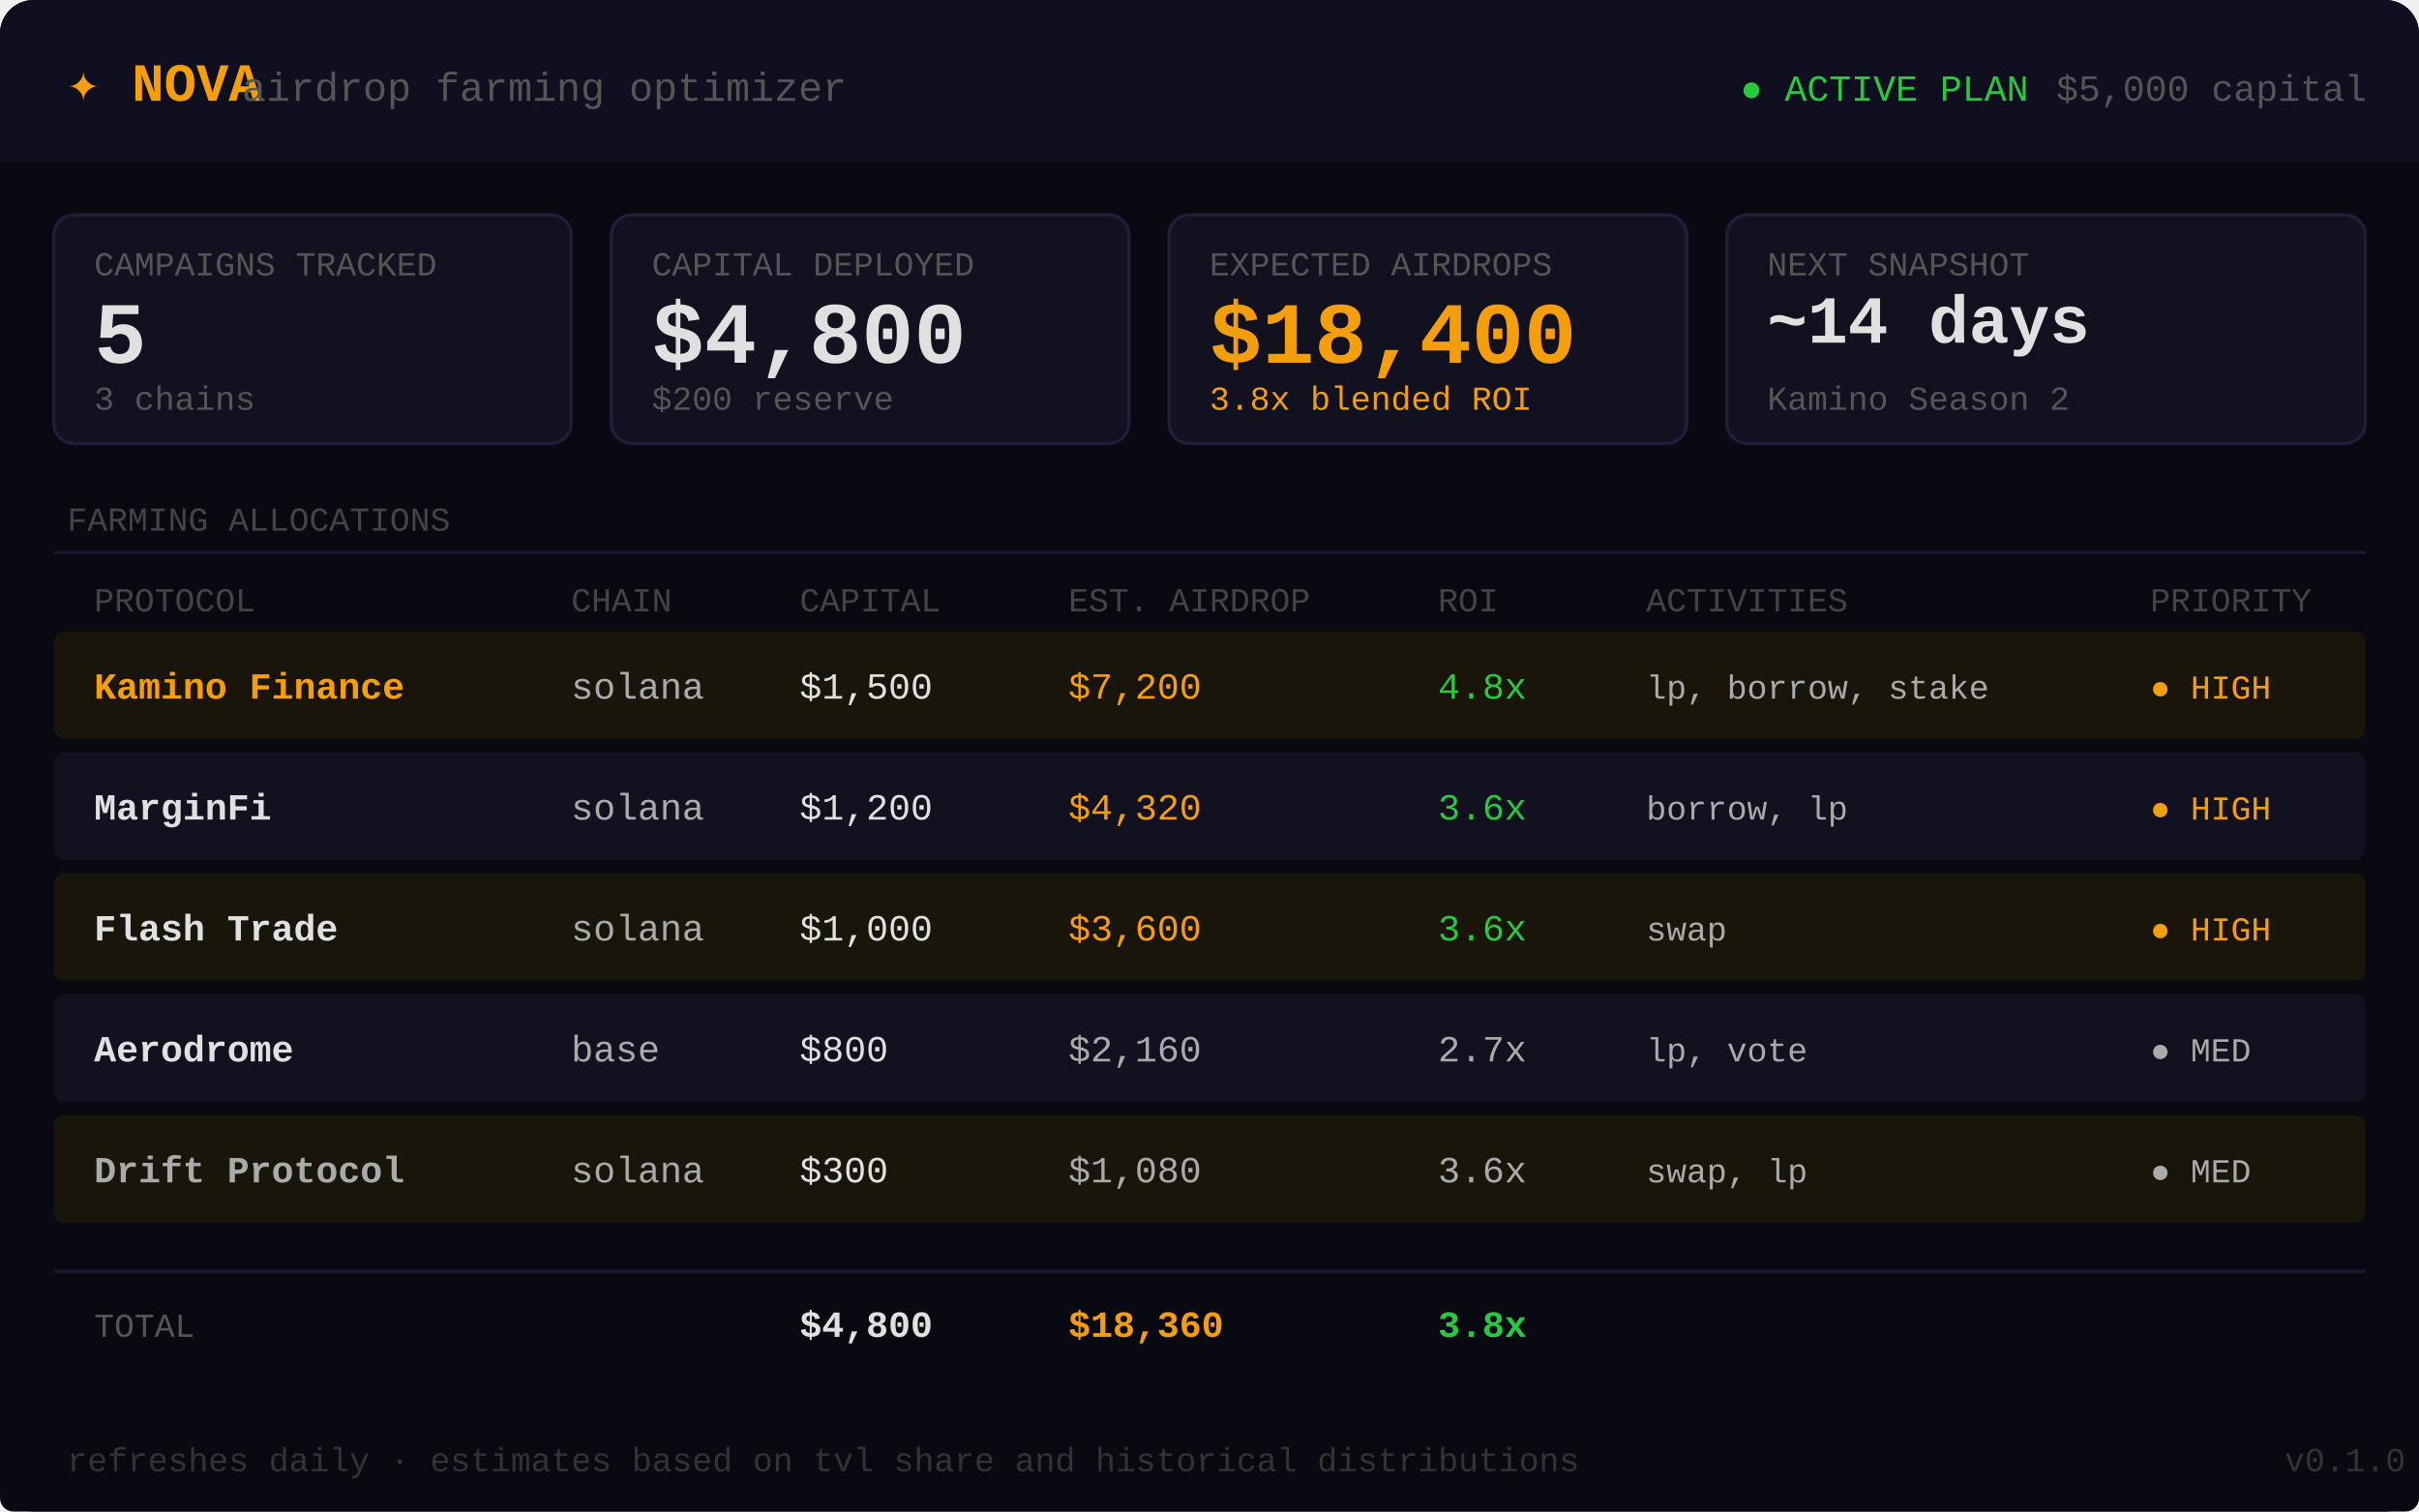
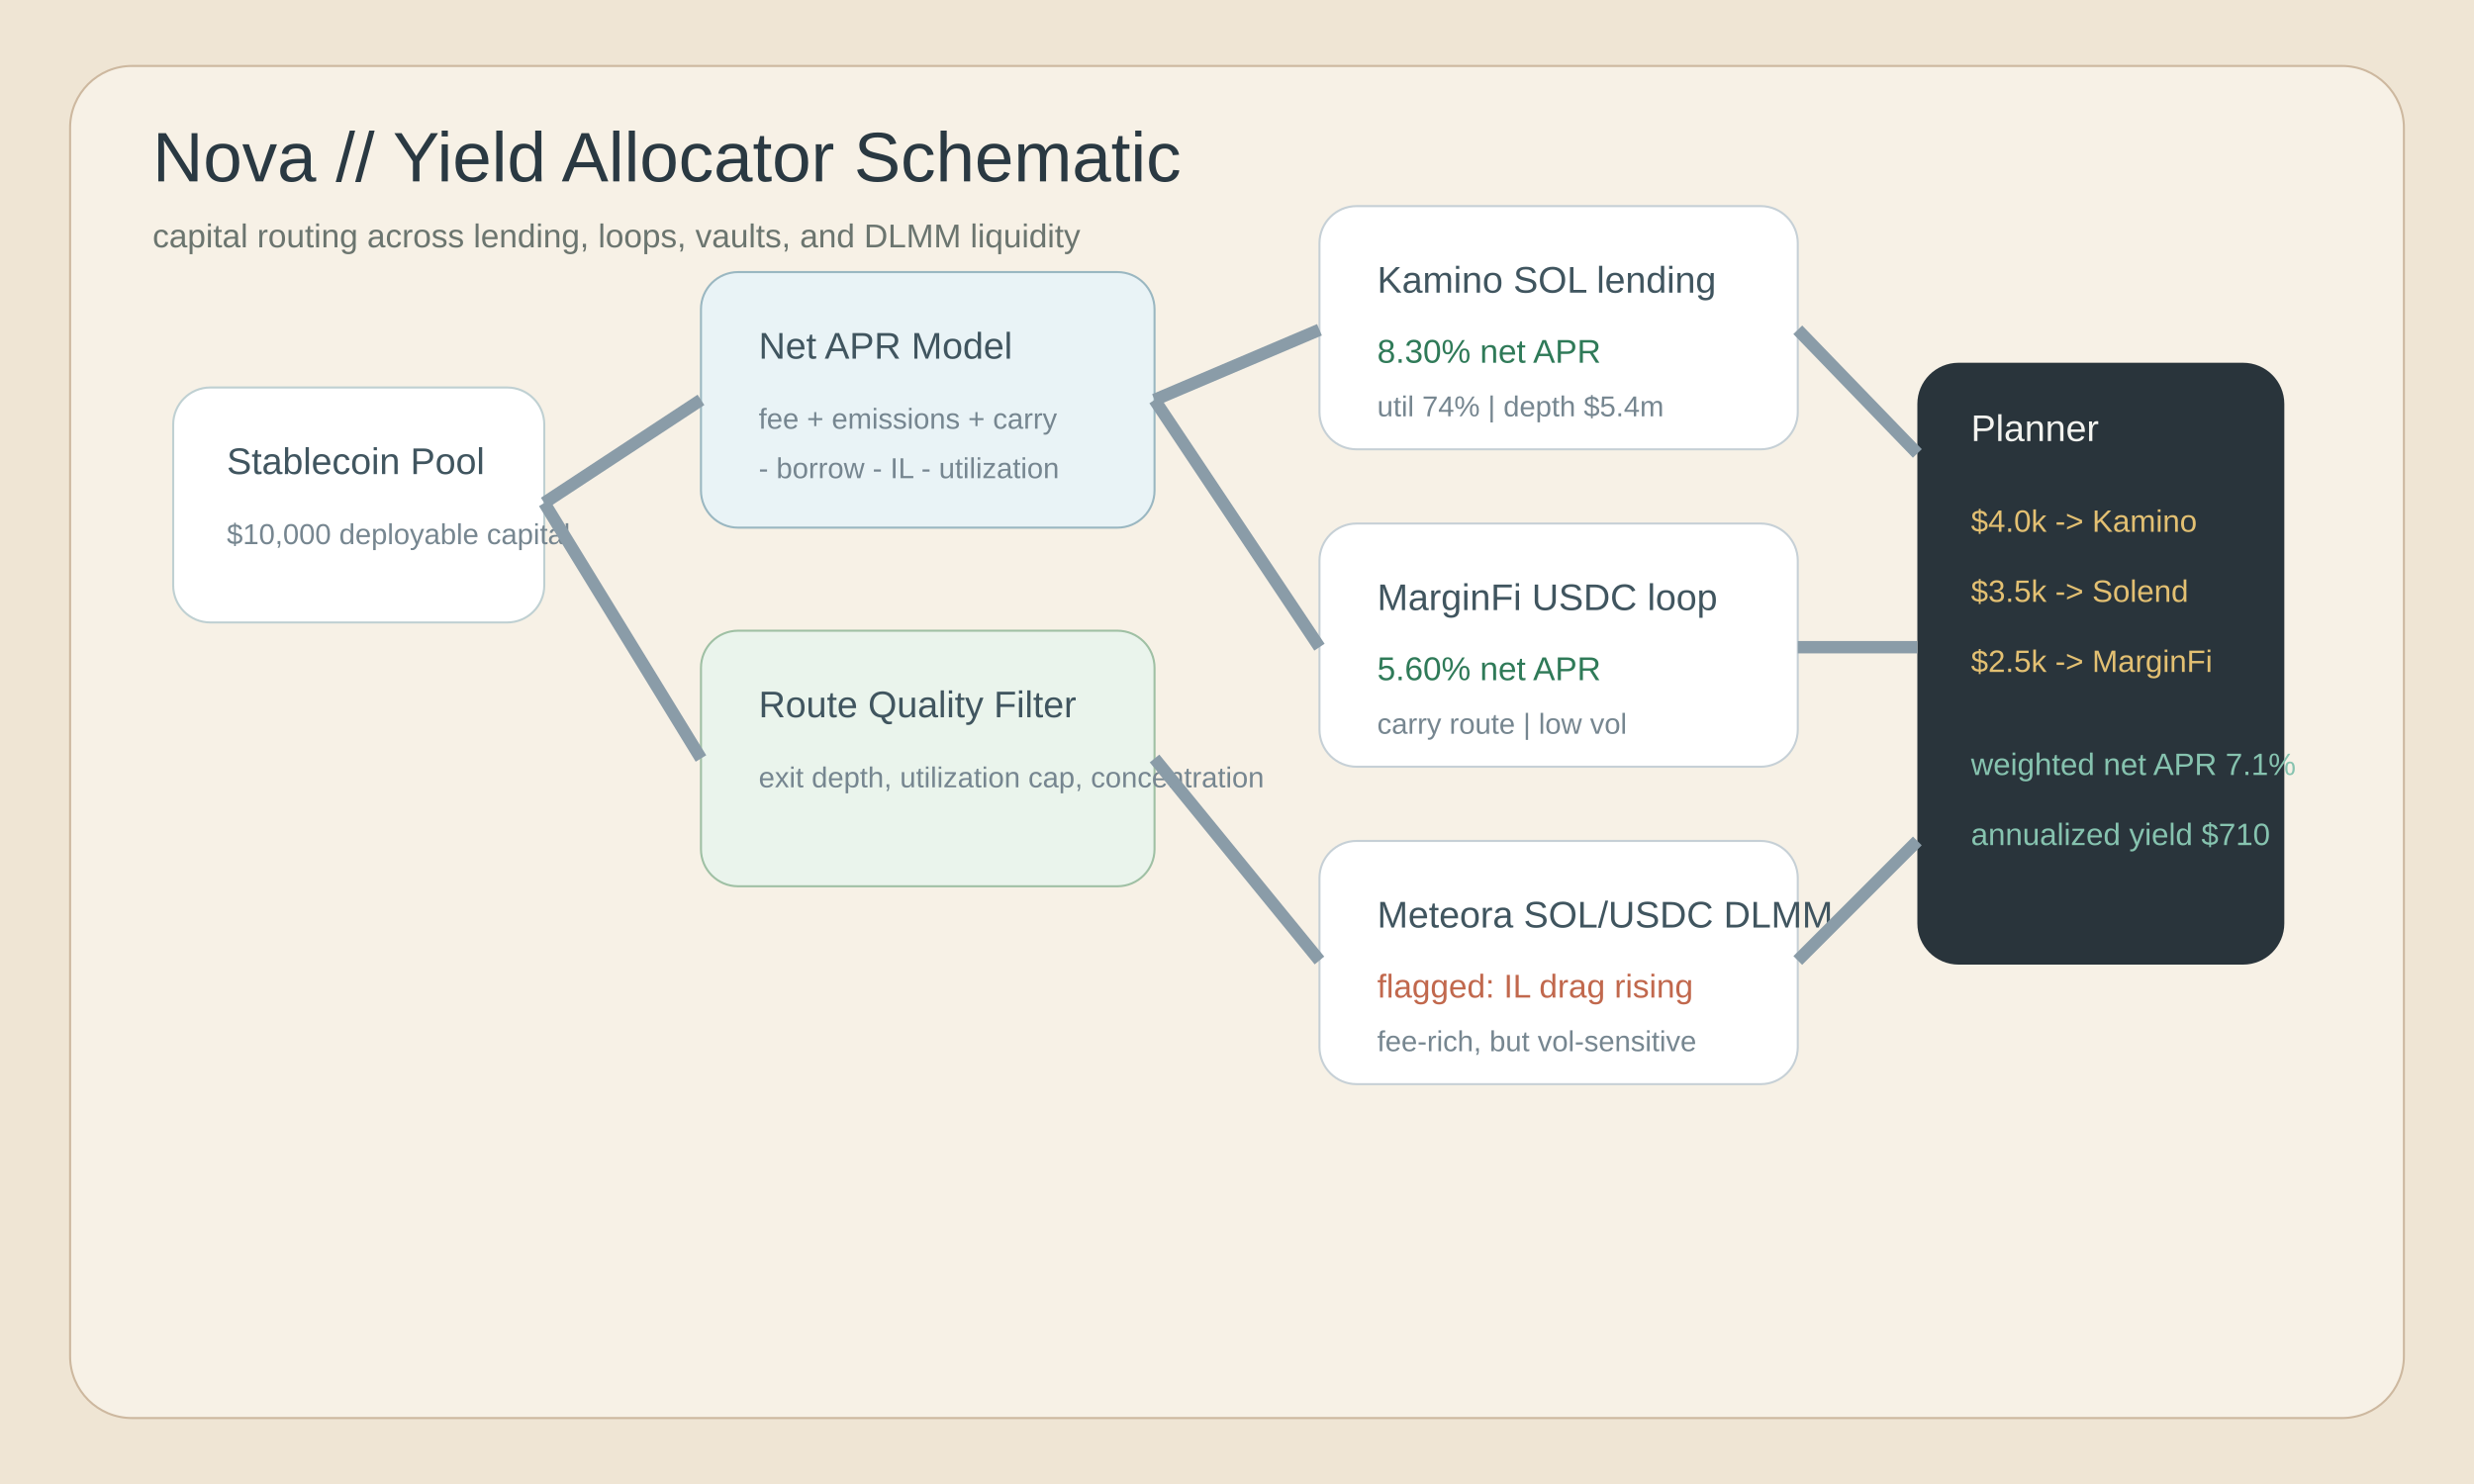
- <svg xmlns="http://www.w3.org/2000/svg" width="720" height="450" viewBox="0 0 720 450" font-family="'Cascadia Code','Fira Code','Courier New',monospace">
-   <rect width="720" height="450" rx="10" fill="#090912" />
-   <rect width="720" height="48" rx="10" fill="#0f0f20" />
-   <rect y="32" width="720" height="16" fill="#0f0f20" />
-   <text x="20" y="30" fill="#f59e0b" font-size="16" font-weight="bold">✦ NOVA</text>
-   <text x="72" y="30" fill="#555" font-size="12">airdrop farming optimizer</text>
-   <text x="518" y="30" fill="#27c93f" font-size="11">● ACTIVE PLAN</text>
-   <text x="612" y="30" fill="#555" font-size="11">$5,000 capital</text>
-   <rect x="16" y="64" width="154" height="68" rx="6" fill="#111120" stroke="#1e1e3a" stroke-width="1" />
-   <text x="28" y="82" fill="#555" font-size="10">CAMPAIGNS TRACKED</text>
-   <text x="28" y="108" fill="#e0e0e0" font-size="26" font-weight="bold">5</text>
-   <text x="28" y="122" fill="#555" font-size="10">3 chains</text>
-   <rect x="182" y="64" width="154" height="68" rx="6" fill="#111120" stroke="#1e1e3a" stroke-width="1" />
-   <text x="194" y="82" fill="#555" font-size="10">CAPITAL DEPLOYED</text>
-   <text x="194" y="108" fill="#e0e0e0" font-size="26" font-weight="bold">$4,800</text>
-   <text x="194" y="122" fill="#555" font-size="10">$200 reserve</text>
-   <rect x="348" y="64" width="154" height="68" rx="6" fill="#111120" stroke="#1e1e3a" stroke-width="1" />
-   <text x="360" y="82" fill="#555" font-size="10">EXPECTED AIRDROPS</text>
-   <text x="360" y="108" fill="#f59e0b" font-size="26" font-weight="bold">$18,400</text>
-   <text x="360" y="122" fill="#f59e0b" font-size="10">3.8x blended ROI</text>
-   <rect x="514" y="64" width="190" height="68" rx="6" fill="#111120" stroke="#1e1e3a" stroke-width="1" />
-   <text x="526" y="82" fill="#555" font-size="10">NEXT SNAPSHOT</text>
-   <text x="526" y="102" fill="#e0e0e0" font-size="20" font-weight="bold">~14 days</text>
-   <text x="526" y="122" fill="#555" font-size="10">Kamino Season 2</text>
-   <text x="20" y="158" fill="#444" font-size="10">FARMING ALLOCATIONS</text>
-   <rect x="16" y="164" width="688" height="1" fill="#1a1a2e" />
-   <text x="28" y="182" fill="#444" font-size="10">PROTOCOL</text>
-   <text x="170" y="182" fill="#444" font-size="10">CHAIN</text>
-   <text x="238" y="182" fill="#444" font-size="10">CAPITAL</text>
-   <text x="318" y="182" fill="#444" font-size="10">EST. AIRDROP</text>
-   <text x="428" y="182" fill="#444" font-size="10">ROI</text>
-   <text x="490" y="182" fill="#444" font-size="10">ACTIVITIES</text>
-   <text x="640" y="182" fill="#444" font-size="10">PRIORITY</text>
-   <rect x="16" y="188" width="688" height="32" rx="3" fill="#1a150a" />
-   <text x="28" y="208" fill="#f59e0b" font-size="11" font-weight="bold">Kamino Finance</text>
-   <text x="170" y="208" fill="#aaa" font-size="11">solana</text>
-   <text x="238" y="208" fill="#e0e0e0" font-size="11">$1,500</text>
-   <text x="318" y="208" fill="#f59e0b" font-size="11">$7,200</text>
-   <text x="428" y="208" fill="#27c93f" font-size="11">4.8x</text>
-   <text x="490" y="208" fill="#aaa" font-size="10">lp, borrow, stake</text>
-   <text x="640" y="208" fill="#f59e0b" font-size="10">● HIGH</text>
-   <rect x="16" y="224" width="688" height="32" rx="3" fill="#111120" />
-   <text x="28" y="244" fill="#e0e0e0" font-size="11" font-weight="bold">MarginFi</text>
-   <text x="170" y="244" fill="#aaa" font-size="11">solana</text>
-   <text x="238" y="244" fill="#e0e0e0" font-size="11">$1,200</text>
-   <text x="318" y="244" fill="#f59e0b" font-size="11">$4,320</text>
-   <text x="428" y="244" fill="#27c93f" font-size="11">3.6x</text>
-   <text x="490" y="244" fill="#aaa" font-size="10">borrow, lp</text>
-   <text x="640" y="244" fill="#f59e0b" font-size="10">● HIGH</text>
-   <rect x="16" y="260" width="688" height="32" rx="3" fill="#1a150a" />
-   <text x="28" y="280" fill="#e0e0e0" font-size="11" font-weight="bold">Flash Trade</text>
-   <text x="170" y="280" fill="#aaa" font-size="11">solana</text>
-   <text x="238" y="280" fill="#e0e0e0" font-size="11">$1,000</text>
-   <text x="318" y="280" fill="#f59e0b" font-size="11">$3,600</text>
-   <text x="428" y="280" fill="#27c93f" font-size="11">3.6x</text>
-   <text x="490" y="280" fill="#aaa" font-size="10">swap</text>
-   <text x="640" y="280" fill="#f59e0b" font-size="10">● HIGH</text>
-   <rect x="16" y="296" width="688" height="32" rx="3" fill="#111120" />
-   <text x="28" y="316" fill="#e0e0e0" font-size="11" font-weight="bold">Aerodrome</text>
-   <text x="170" y="316" fill="#aaa" font-size="11">base</text>
-   <text x="238" y="316" fill="#e0e0e0" font-size="11">$800</text>
-   <text x="318" y="316" fill="#aaa" font-size="11">$2,160</text>
-   <text x="428" y="316" fill="#aaa" font-size="11">2.7x</text>
-   <text x="490" y="316" fill="#aaa" font-size="10">lp, vote</text>
-   <text x="640" y="316" fill="#aaa" font-size="10">● MED</text>
-   <rect x="16" y="332" width="688" height="32" rx="3" fill="#1a150a" />
-   <text x="28" y="352" fill="#aaa" font-size="11" font-weight="bold">Drift Protocol</text>
-   <text x="170" y="352" fill="#aaa" font-size="11">solana</text>
-   <text x="238" y="352" fill="#e0e0e0" font-size="11">$300</text>
-   <text x="318" y="352" fill="#aaa" font-size="11">$1,080</text>
-   <text x="428" y="352" fill="#aaa" font-size="11">3.6x</text>
-   <text x="490" y="352" fill="#aaa" font-size="10">swap, lp</text>
-   <text x="640" y="352" fill="#aaa" font-size="10">● MED</text>
-   <rect x="16" y="378" width="688" height="1" fill="#1a1a2e" />
-   <text x="28" y="398" fill="#555" font-size="10">TOTAL</text>
-   <text x="238" y="398" fill="#e0e0e0" font-size="11" font-weight="bold">$4,800</text>
-   <text x="318" y="398" fill="#f59e0b" font-size="11" font-weight="bold">$18,360</text>
-   <text x="428" y="398" fill="#27c93f" font-size="11" font-weight="bold">3.8x</text>
-   <rect x="0" y="420" width="720" height="30" rx="4" fill="#090912" />
-   <text x="20" y="438" fill="#333" font-size="10">refreshes daily · estimates based on tvl share and historical distributions</text>
-   <text x="680" y="438" fill="#333" font-size="10">v0.1.0</text>
+ <svg xmlns="http://www.w3.org/2000/svg" viewBox="0 0 1200 720">
+   <rect width="1200" height="720" fill="#efe5d4" />
+   <rect x="34" y="32" width="1132" height="656" rx="30" fill="#f7f1e6" stroke="#cdb89f" />
+   <text x="74" y="88" fill="#2a3942" font-size="34" font-family="Arial">Nova // Yield Allocator Schematic</text>
+   <text x="74" y="120" fill="#6b756f" font-size="16" font-family="Arial">capital routing across lending, loops, vaults, and DLMM liquidity</text>
+   <rect x="84" y="188" width="180" height="114" rx="18" fill="#ffffff" stroke="#bfd0d2" />
+   <text x="110" y="230" fill="#40555f" font-size="18" font-family="Arial">Stablecoin Pool</text>
+   <text x="110" y="264" fill="#768690" font-size="14" font-family="Arial">$10,000 deployable capital</text>
+   <rect x="340" y="132" width="220" height="124" rx="18" fill="#e9f3f6" stroke="#9ab7c1" />
+   <text x="368" y="174" fill="#40555f" font-size="18" font-family="Arial">Net APR Model</text>
+   <text x="368" y="208" fill="#768690" font-size="14" font-family="Arial">fee + emissions + carry</text>
+   <text x="368" y="232" fill="#768690" font-size="14" font-family="Arial">- borrow - IL - utilization</text>
+   <rect x="340" y="306" width="220" height="124" rx="18" fill="#eaf4ec" stroke="#9fc0a4" />
+   <text x="368" y="348" fill="#40555f" font-size="18" font-family="Arial">Route Quality Filter</text>
+   <text x="368" y="382" fill="#768690" font-size="14" font-family="Arial">exit depth, utilization cap, concentration</text>
+   <rect x="640" y="100" width="232" height="118" rx="18" fill="#ffffff" stroke="#c6d0d6" />
+   <text x="668" y="142" fill="#40555f" font-size="18" font-family="Arial">Kamino SOL lending</text>
+   <text x="668" y="176" fill="#2f7a58" font-size="16" font-family="Arial">8.30% net APR</text>
+   <text x="668" y="202" fill="#768690" font-size="14" font-family="Arial">util 74% | depth $5.4m</text>
+   <rect x="640" y="254" width="232" height="118" rx="18" fill="#ffffff" stroke="#c6d0d6" />
+   <text x="668" y="296" fill="#40555f" font-size="18" font-family="Arial">MarginFi USDC loop</text>
+   <text x="668" y="330" fill="#2f7a58" font-size="16" font-family="Arial">5.60% net APR</text>
+   <text x="668" y="356" fill="#768690" font-size="14" font-family="Arial">carry route | low vol</text>
+   <rect x="640" y="408" width="232" height="118" rx="18" fill="#ffffff" stroke="#c6d0d6" />
+   <text x="668" y="450" fill="#40555f" font-size="18" font-family="Arial">Meteora SOL/USDC DLMM</text>
+   <text x="668" y="484" fill="#c1684d" font-size="16" font-family="Arial">flagged: IL drag rising</text>
+   <text x="668" y="510" fill="#768690" font-size="14" font-family="Arial">fee-rich, but vol-sensitive</text>
+   <rect x="930" y="176" width="178" height="292" rx="20" fill="#29343b" />
+   <text x="956" y="214" fill="#f3f3ef" font-size="18" font-family="Arial">Planner</text>
+   <text x="956" y="258" fill="#e3c072" font-size="15" font-family="Arial">$4.0k -&gt; Kamino</text>
+   <text x="956" y="292" fill="#e3c072" font-size="15" font-family="Arial">$3.5k -&gt; Solend</text>
+   <text x="956" y="326" fill="#e3c072" font-size="15" font-family="Arial">$2.5k -&gt; MarginFi</text>
+   <text x="956" y="376" fill="#86c3af" font-size="15" font-family="Arial">weighted net APR 7.1%</text>
+   <text x="956" y="410" fill="#86c3af" font-size="15" font-family="Arial">annualized yield $710</text>
+   <line x1="264" y1="244" x2="340" y2="194" stroke="#8a9ca8" stroke-width="6" />
+   <line x1="264" y1="244" x2="340" y2="368" stroke="#8a9ca8" stroke-width="6" />
+   <line x1="560" y1="194" x2="640" y2="160" stroke="#8a9ca8" stroke-width="6" />
+   <line x1="560" y1="194" x2="640" y2="314" stroke="#8a9ca8" stroke-width="6" />
+   <line x1="560" y1="368" x2="640" y2="466" stroke="#8a9ca8" stroke-width="6" />
+   <line x1="872" y1="160" x2="930" y2="220" stroke="#8a9ca8" stroke-width="6" />
+   <line x1="872" y1="314" x2="930" y2="314" stroke="#8a9ca8" stroke-width="6" />
+   <line x1="872" y1="466" x2="930" y2="408" stroke="#8a9ca8" stroke-width="6" />
</svg>
